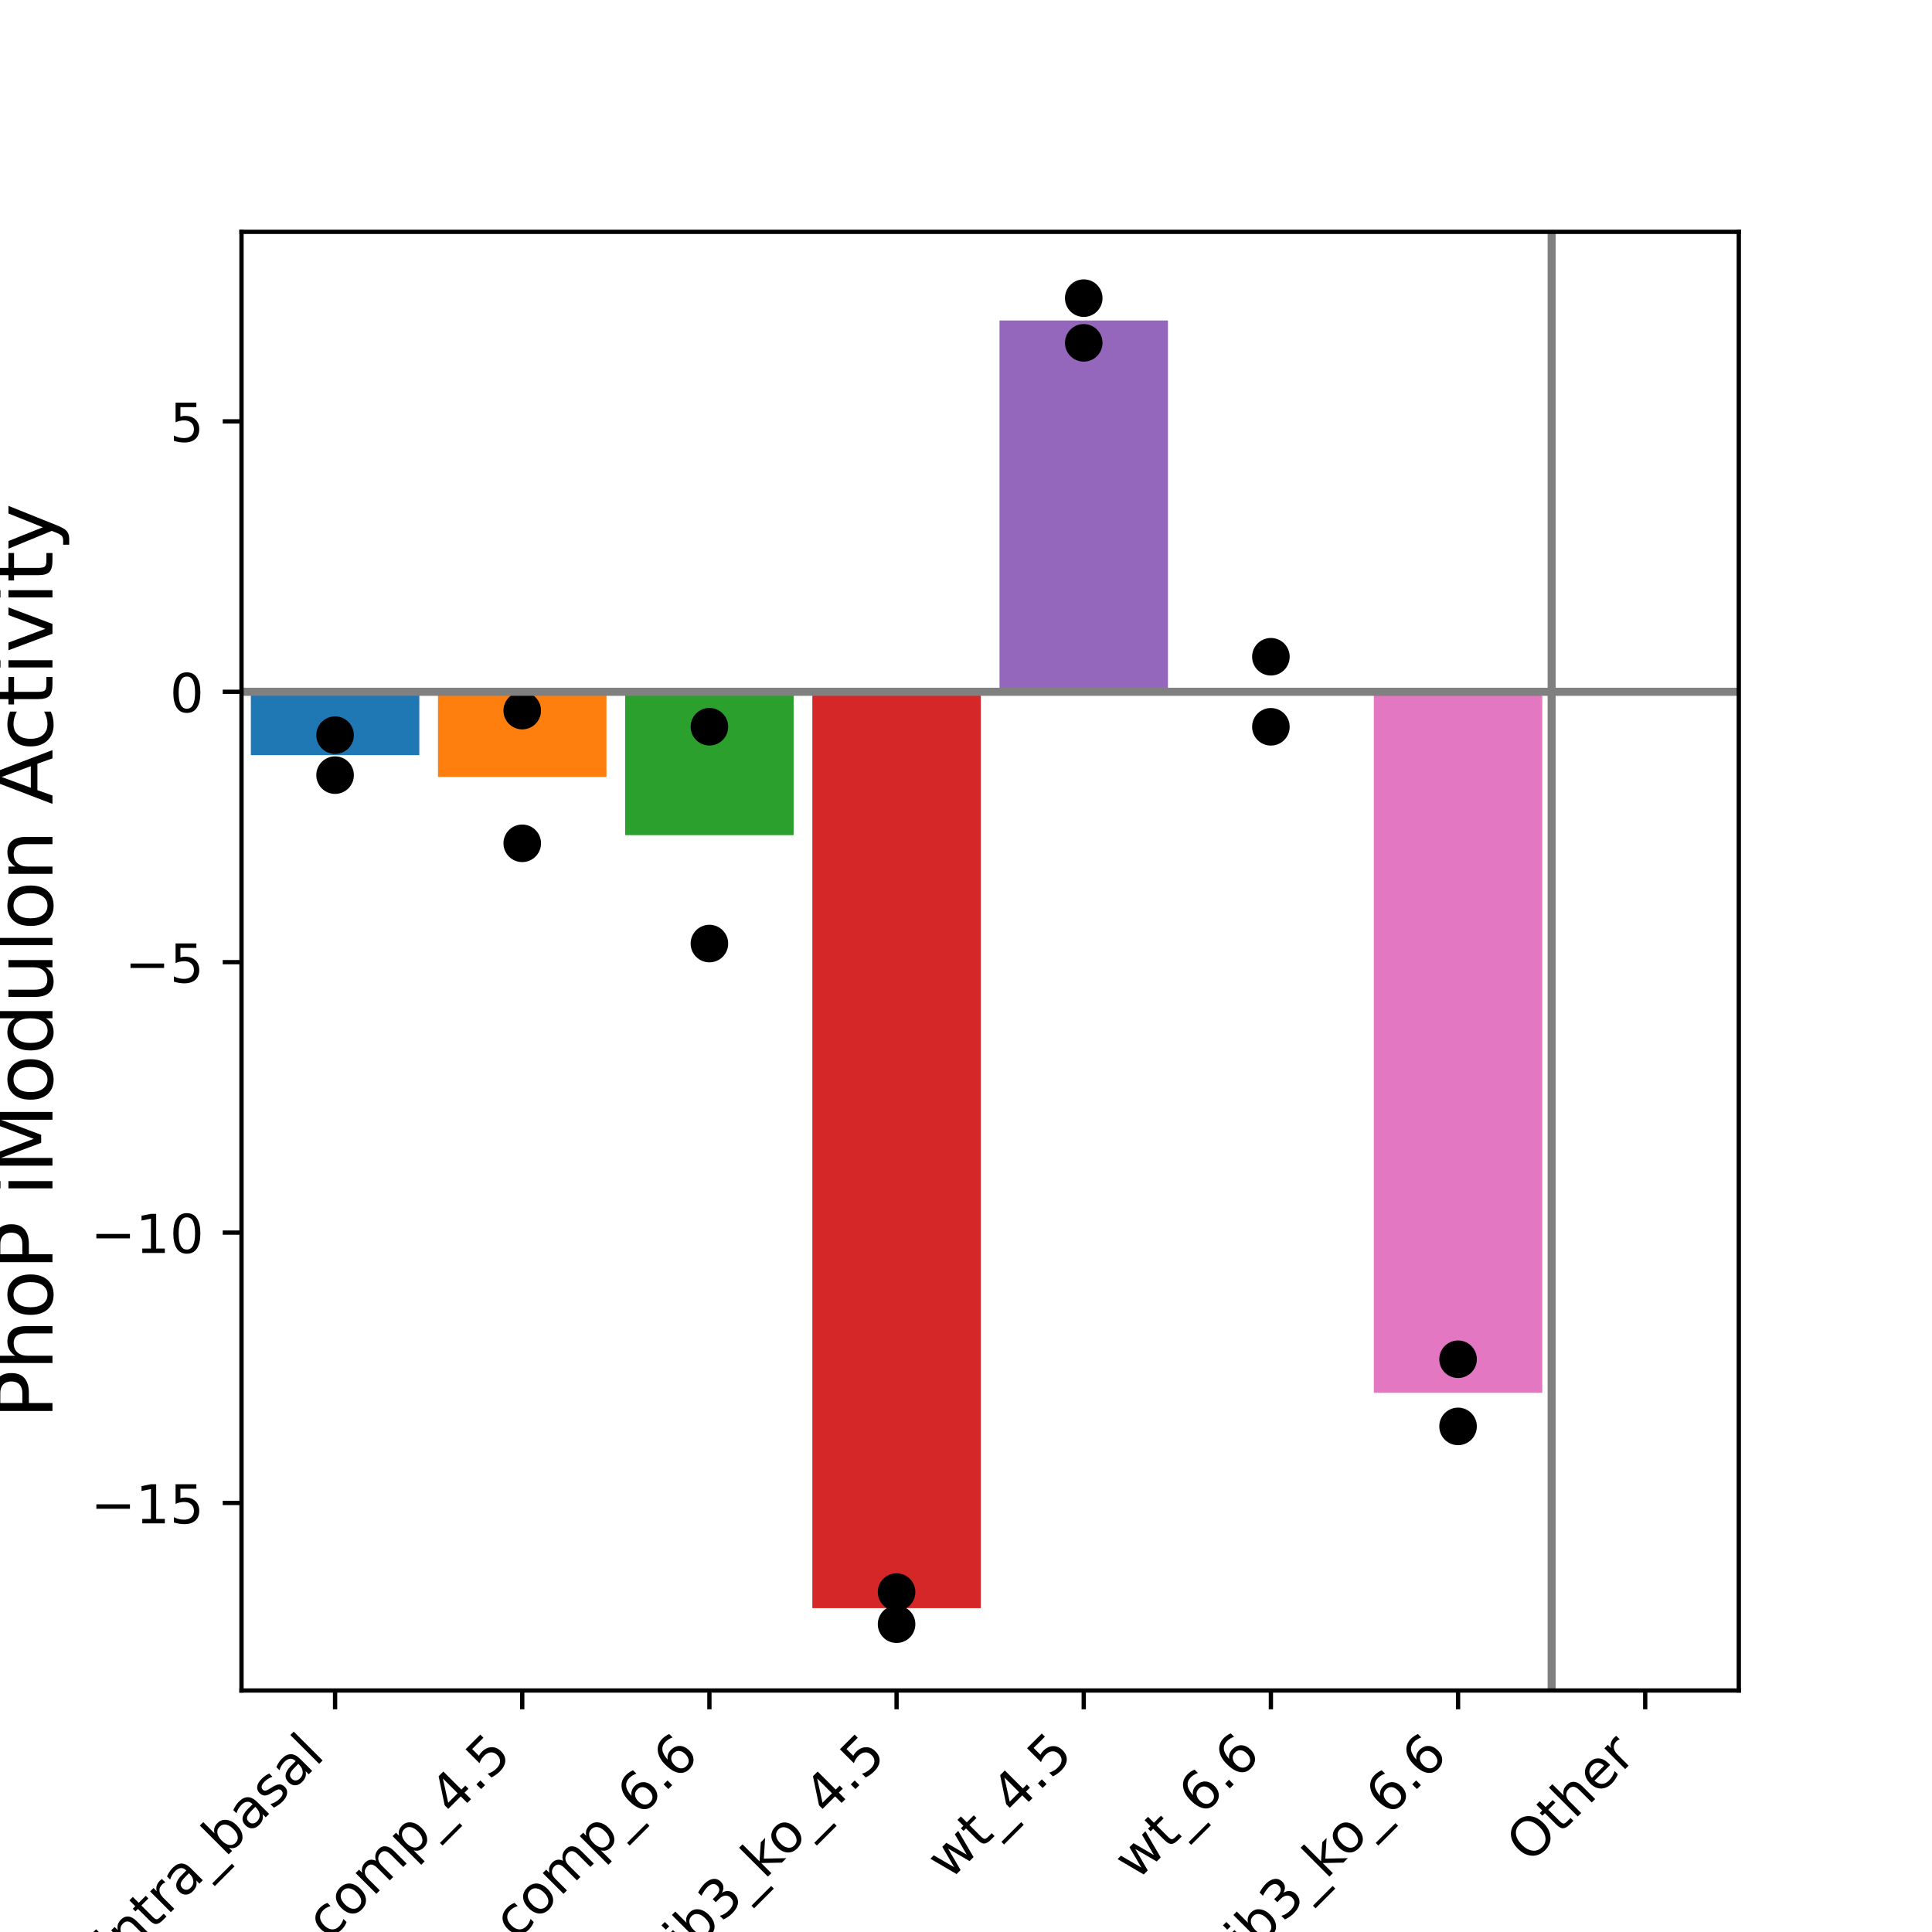
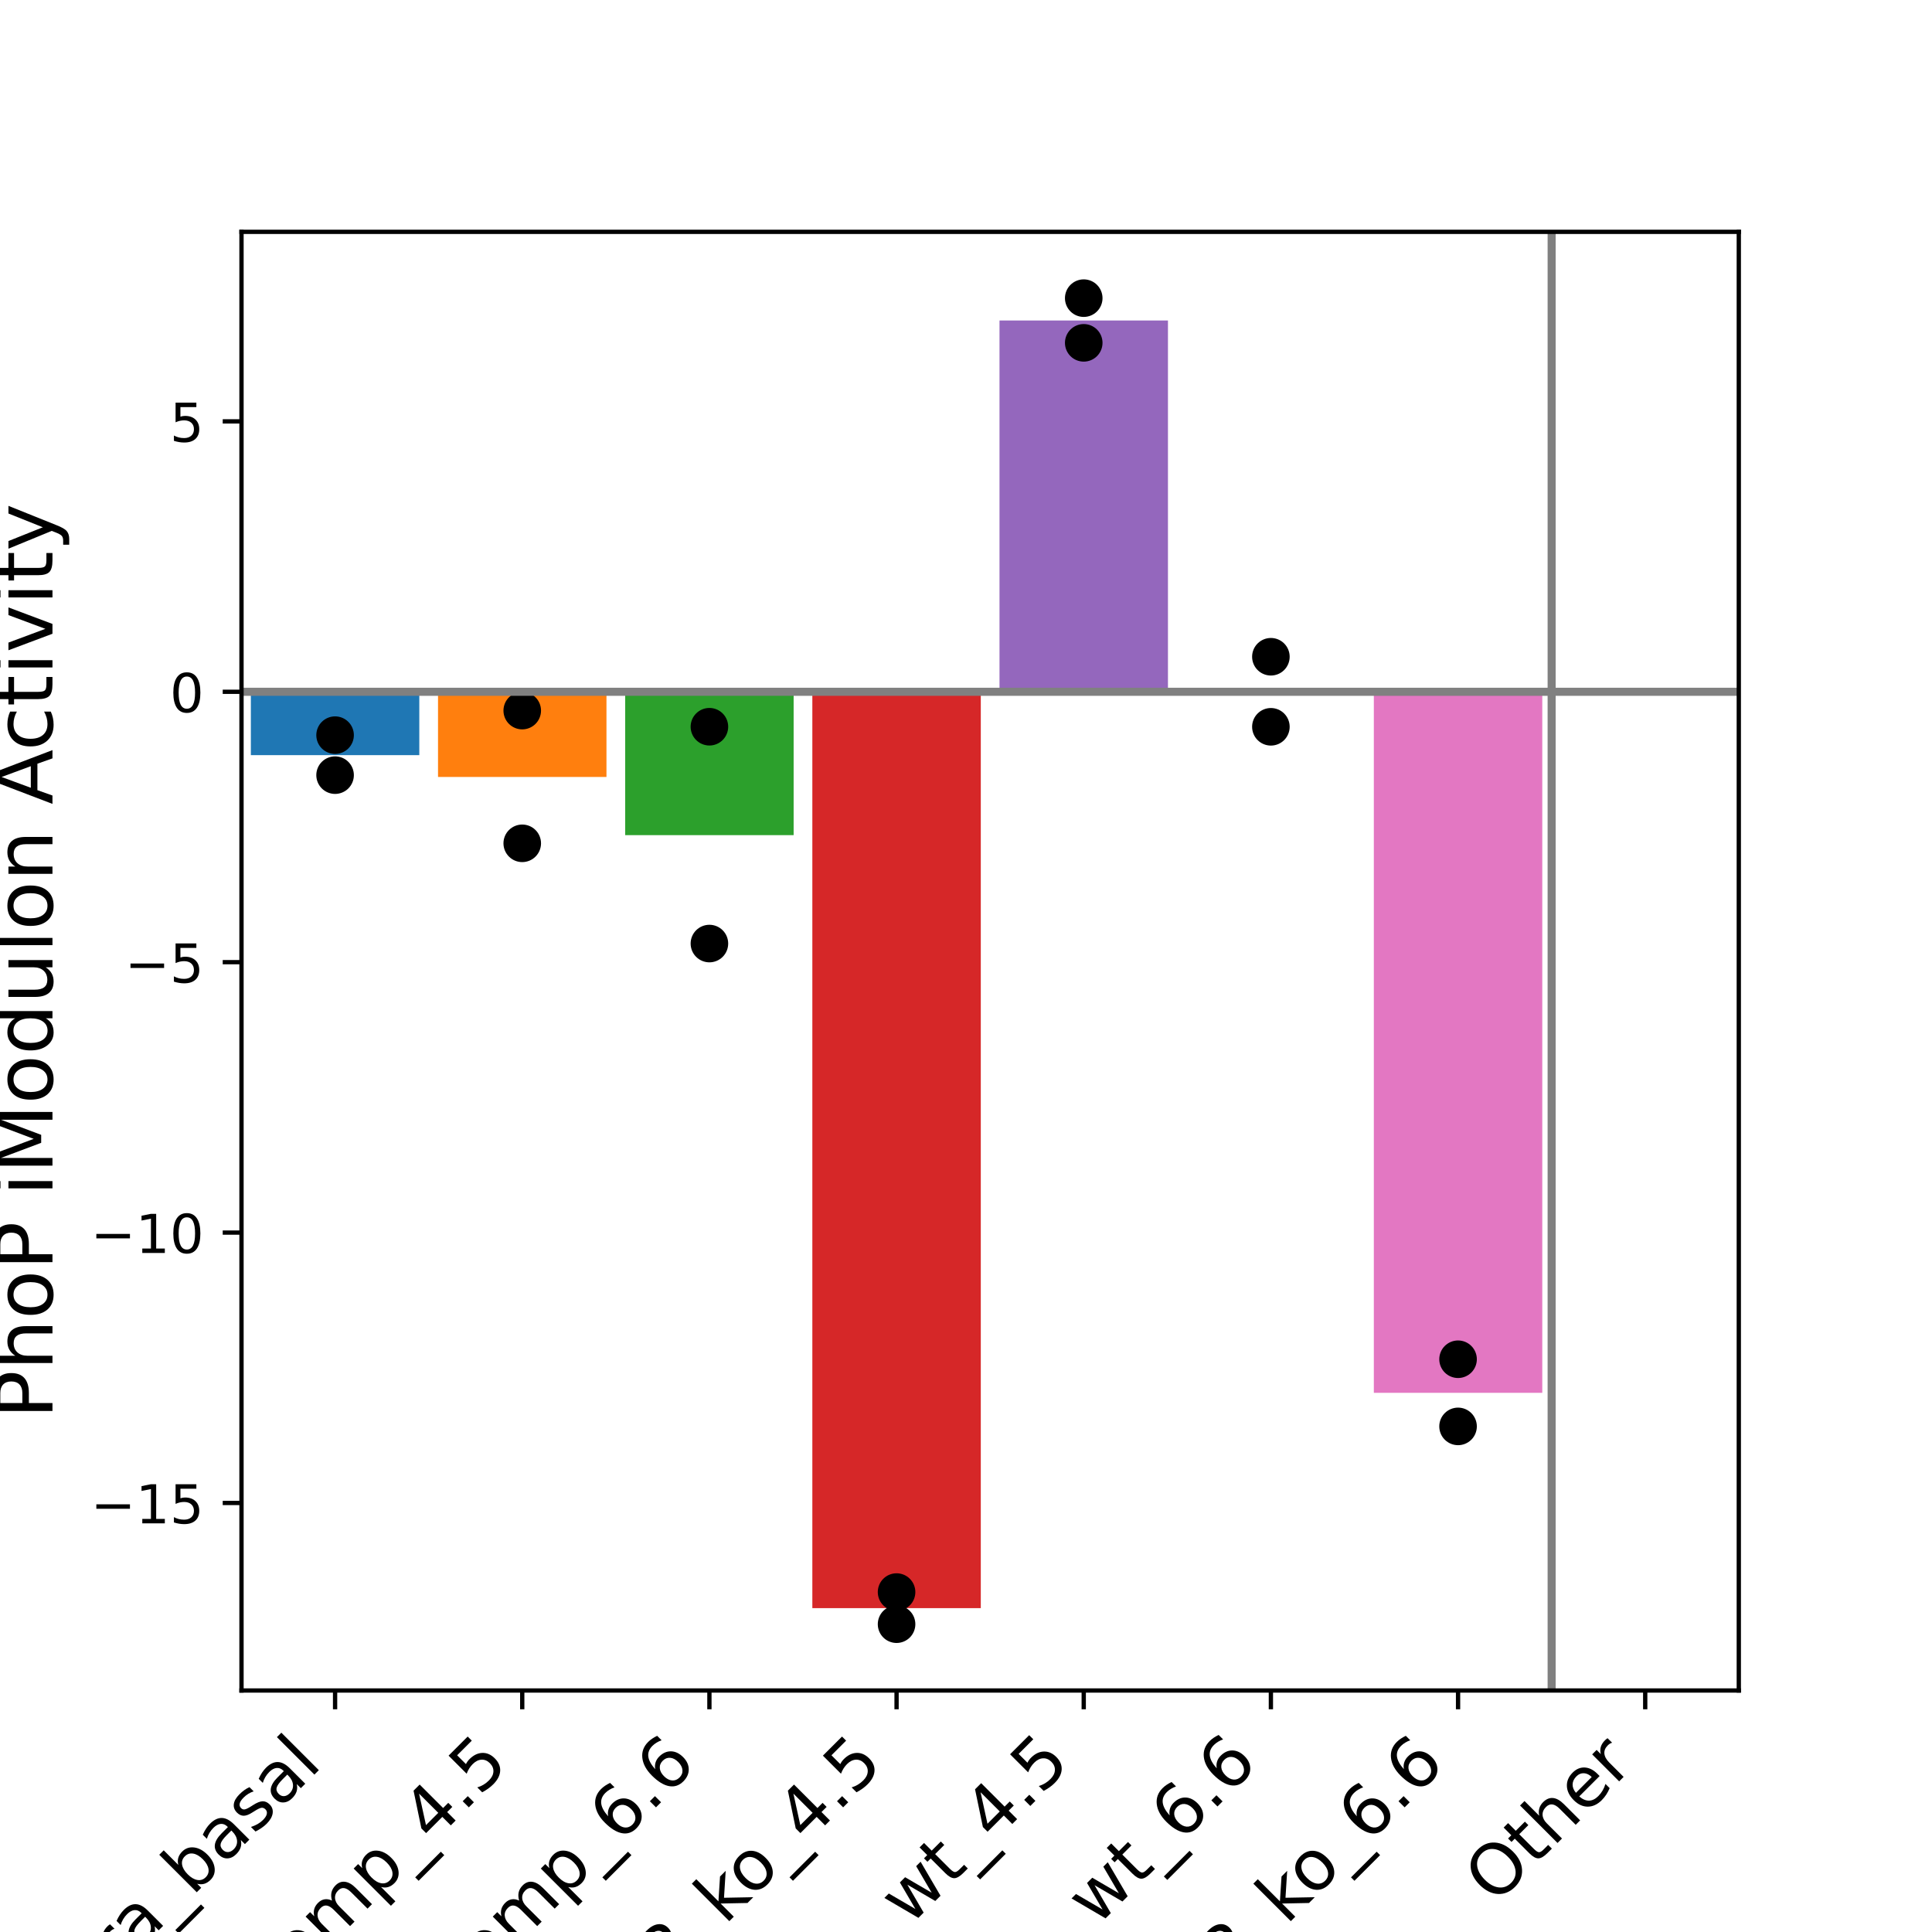
<svg xmlns="http://www.w3.org/2000/svg" xmlns:xlink="http://www.w3.org/1999/xlink" height="360pt" version="1.1" viewBox="0 0 360 360" width="360pt">
  <defs>
    <style type="text/css">*{stroke-linecap:butt;stroke-linejoin:round;}</style>
  </defs>
  <g id="figure_1">
    <g id="patch_1">
      <path d="M 0 360  L 360 360  L 360 0  L 0 0  z " style="fill:none;" />
    </g>
    <g id="axes_1">
      <g id="patch_2">
        <path d="M 45 315  L 324 315  L 324 43.2  L 45 43.2  z " style="fill:none;" />
      </g>
      <g id="patch_3">
-         <path clip-path="url(#p9c7b26c773)" d="M 46.744 128.903  L 78.131 128.903  L 78.131 140.711  L 46.744 140.711  z " style="fill:#1f77b4;" />
+         <path clip-path="url(#p2418203860)" d="M 46.744 128.903  L 78.131 128.903  L 78.131 140.711  L 46.744 140.711  z " style="fill:#1f77b4;" />
      </g>
      <g id="patch_4">
-         <path clip-path="url(#p9c7b26c773)" d="M 81.619 128.903  L 113.006 128.903  L 113.006 144.775  L 81.619 144.775  z " style="fill:#ff7f0e;" />
+         <path clip-path="url(#p2418203860)" d="M 81.619 128.903  L 113.006 128.903  L 113.006 144.775  L 81.619 144.775  z " style="fill:#ff7f0e;" />
      </g>
      <g id="patch_5">
-         <path clip-path="url(#p9c7b26c773)" d="M 116.494 128.903  L 147.881 128.903  L 147.881 155.617  L 116.494 155.617  z " style="fill:#2ca02c;" />
+         <path clip-path="url(#p2418203860)" d="M 116.494 128.903  L 147.881 128.903  L 147.881 155.617  L 116.494 155.617  z " style="fill:#2ca02c;" />
      </g>
      <g id="patch_6">
-         <path clip-path="url(#p9c7b26c773)" d="M 151.369 128.903  L 182.756 128.903  L 182.756 299.652  L 151.369 299.652  z " style="fill:#d62728;" />
+         <path clip-path="url(#p2418203860)" d="M 151.369 128.903  L 182.756 128.903  L 182.756 299.652  L 151.369 299.652  z " style="fill:#d62728;" />
      </g>
      <g id="patch_7">
-         <path clip-path="url(#p9c7b26c773)" d="M 186.244 128.903  L 217.631 128.903  L 217.631 59.719  L 186.244 59.719  z " style="fill:#9467bd;" />
+         <path clip-path="url(#p2418203860)" d="M 186.244 128.903  L 217.631 128.903  L 217.631 59.719  L 186.244 59.719  z " style="fill:#9467bd;" />
      </g>
      <g id="patch_8">
-         <path clip-path="url(#p9c7b26c773)" d="M 221.119 128.903  L 252.506 128.903  L 252.506 128.903  L 221.119 128.903  z " style="fill:#8c564b;" />
+         <path clip-path="url(#p2418203860)" d="M 221.119 128.903  L 252.506 128.903  L 252.506 128.903  L 221.119 128.903  z " style="fill:#8c564b;" />
      </g>
      <g id="patch_9">
-         <path clip-path="url(#p9c7b26c773)" d="M 255.994 128.903  L 287.381 128.903  L 287.381 259.532  L 255.994 259.532  z " style="fill:#e377c2;" />
+         <path clip-path="url(#p2418203860)" d="M 255.994 128.903  L 287.381 128.903  L 287.381 259.532  L 255.994 259.532  z " style="fill:#e377c2;" />
      </g>
      <g id="matplotlib.axis_1">
        <g id="xtick_1">
          <g id="line2d_1">
            <defs>
-               <path d="M 0 0  L 0 3.5  " id="mc3f9273c99" style="stroke:#000000;stroke-width:0.8;" />
+               <path d="M 0 0  L 0 3.5  " id="mf1318b5a63" style="stroke:#000000;stroke-width:0.8;" />
            </defs>
            <g>
-               <use style="stroke:#000000;stroke-width:0.8;" x="62.438" xlink:href="#mc3f9273c99" y="315" />
+               <use style="stroke:#000000;stroke-width:0.8;" x="62.438" xlink:href="#mf1318b5a63" y="315" />
            </g>
          </g>
          <g id="text_1">
-             <g transform="translate(21.97331 366.1699)rotate(-45)scale(0.1 -0.1)">
+             <g transform="translate(9.834059 379.4208)rotate(-45)scale(0.13 -0.13)">
              <defs>
                <path d="M 9.422 54.688  L 18.406 54.688  L 18.406 0  L 9.422 0  z M 9.422 75.984  L 18.406 75.984  L 18.406 64.594  L 9.422 64.594  z " id="DejaVuSans-105" />
                <path d="M 54.891 33.016  L 54.891 0  L 45.906 0  L 45.906 32.719  Q 45.906 40.484 42.875 44.328  Q 39.844 48.188 33.797 48.188  Q 26.516 48.188 22.312 43.547  Q 18.109 38.922 18.109 30.906  L 18.109 0  L 9.078 0  L 9.078 54.688  L 18.109 54.688  L 18.109 46.188  Q 21.344 51.125 25.703 53.562  Q 30.078 56 35.797 56  Q 45.219 56 50.047 50.172  Q 54.891 44.344 54.891 33.016  z " id="DejaVuSans-110" />
                <path d="M 18.312 70.219  L 18.312 54.688  L 36.812 54.688  L 36.812 47.703  L 18.312 47.703  L 18.312 18.016  Q 18.312 11.328 20.141 9.422  Q 21.969 7.516 27.594 7.516  L 36.812 7.516  L 36.812 0  L 27.594 0  Q 17.188 0 13.234 3.875  Q 9.281 7.766 9.281 18.016  L 9.281 47.703  L 2.688 47.703  L 2.688 54.688  L 9.281 54.688  L 9.281 70.219  z " id="DejaVuSans-116" />
                <path d="M 41.109 46.297  Q 39.594 47.172 37.812 47.578  Q 36.031 48 33.891 48  Q 26.266 48 22.188 43.047  Q 18.109 38.094 18.109 28.812  L 18.109 0  L 9.078 0  L 9.078 54.688  L 18.109 54.688  L 18.109 46.188  Q 20.953 51.172 25.484 53.578  Q 30.031 56 36.531 56  Q 37.453 56 38.578 55.875  Q 39.703 55.766 41.062 55.516  z " id="DejaVuSans-114" />
                <path d="M 34.281 27.484  Q 23.391 27.484 19.188 25  Q 14.984 22.516 14.984 16.5  Q 14.984 11.719 18.141 8.906  Q 21.297 6.109 26.703 6.109  Q 34.188 6.109 38.703 11.406  Q 43.219 16.703 43.219 25.484  L 43.219 27.484  z M 52.203 31.203  L 52.203 0  L 43.219 0  L 43.219 8.297  Q 40.141 3.328 35.547 0.953  Q 30.953 -1.422 24.312 -1.422  Q 15.922 -1.422 10.953 3.297  Q 6 8.016 6 15.922  Q 6 25.141 12.172 29.828  Q 18.359 34.516 30.609 34.516  L 43.219 34.516  L 43.219 35.406  Q 43.219 41.609 39.141 45  Q 35.062 48.391 27.688 48.391  Q 23 48.391 18.547 47.266  Q 14.109 46.141 10.016 43.891  L 10.016 52.203  Q 14.938 54.109 19.578 55.047  Q 24.219 56 28.609 56  Q 40.484 56 46.344 49.844  Q 52.203 43.703 52.203 31.203  z " id="DejaVuSans-97" />
                <path d="M 50.984 -16.609  L 50.984 -23.578  L -0.984 -23.578  L -0.984 -16.609  z " id="DejaVuSans-95" />
                <path d="M 48.688 27.297  Q 48.688 37.203 44.609 42.844  Q 40.531 48.484 33.406 48.484  Q 26.266 48.484 22.188 42.844  Q 18.109 37.203 18.109 27.297  Q 18.109 17.391 22.188 11.75  Q 26.266 6.109 33.406 6.109  Q 40.531 6.109 44.609 11.75  Q 48.688 17.391 48.688 27.297  z M 18.109 46.391  Q 20.953 51.266 25.266 53.625  Q 29.594 56 35.594 56  Q 45.562 56 51.781 48.094  Q 58.016 40.188 58.016 27.297  Q 58.016 14.406 51.781 6.484  Q 45.562 -1.422 35.594 -1.422  Q 29.594 -1.422 25.266 0.953  Q 20.953 3.328 18.109 8.203  L 18.109 0  L 9.078 0  L 9.078 75.984  L 18.109 75.984  z " id="DejaVuSans-98" />
                <path d="M 44.281 53.078  L 44.281 44.578  Q 40.484 46.531 36.375 47.5  Q 32.281 48.484 27.875 48.484  Q 21.188 48.484 17.844 46.438  Q 14.5 44.391 14.5 40.281  Q 14.5 37.156 16.891 35.375  Q 19.281 33.594 26.516 31.984  L 29.594 31.297  Q 39.156 29.25 43.188 25.516  Q 47.219 21.781 47.219 15.094  Q 47.219 7.469 41.188 3.016  Q 35.156 -1.422 24.609 -1.422  Q 20.219 -1.422 15.453 -0.562  Q 10.688 0.297 5.422 2  L 5.422 11.281  Q 10.406 8.688 15.234 7.391  Q 20.062 6.109 24.812 6.109  Q 31.156 6.109 34.562 8.281  Q 37.984 10.453 37.984 14.406  Q 37.984 18.062 35.516 20.016  Q 33.062 21.969 24.703 23.781  L 21.578 24.516  Q 13.234 26.266 9.516 29.906  Q 5.812 33.547 5.812 39.891  Q 5.812 47.609 11.281 51.797  Q 16.75 56 26.812 56  Q 31.781 56 36.172 55.266  Q 40.578 54.547 44.281 53.078  z " id="DejaVuSans-115" />
                <path d="M 9.422 75.984  L 18.406 75.984  L 18.406 0  L 9.422 0  z " id="DejaVuSans-108" />
              </defs>
              <use xlink:href="#DejaVuSans-105" />
              <use x="27.783" xlink:href="#DejaVuSans-110" />
              <use x="91.162" xlink:href="#DejaVuSans-116" />
              <use x="130.371" xlink:href="#DejaVuSans-114" />
              <use x="171.484" xlink:href="#DejaVuSans-97" />
              <use x="232.764" xlink:href="#DejaVuSans-95" />
              <use x="282.764" xlink:href="#DejaVuSans-98" />
              <use x="346.24" xlink:href="#DejaVuSans-97" />
              <use x="407.52" xlink:href="#DejaVuSans-115" />
              <use x="459.619" xlink:href="#DejaVuSans-97" />
              <use x="520.898" xlink:href="#DejaVuSans-108" />
            </g>
          </g>
        </g>
        <g id="xtick_2">
          <g id="line2d_2">
            <g>
-               <use style="stroke:#000000;stroke-width:0.8;" x="97.312" xlink:href="#mc3f9273c99" y="315" />
+               <use style="stroke:#000000;stroke-width:0.8;" x="97.312" xlink:href="#mf1318b5a63" y="315" />
            </g>
          </g>
          <g id="text_2">
-             <g transform="translate(36.5212 386.497)rotate(-45)scale(0.1 -0.1)">
+             <g transform="translate(18.28382 405.8461)rotate(-45)scale(0.13 -0.13)">
              <defs>
                <path d="M 4.203 54.688  L 13.188 54.688  L 24.422 12.016  L 35.594 54.688  L 46.188 54.688  L 57.422 12.016  L 68.609 54.688  L 77.594 54.688  L 63.281 0  L 52.688 0  L 40.922 44.828  L 29.109 0  L 18.5 0  z " id="DejaVuSans-119" />
                <path d="M 54.891 33.016  L 54.891 0  L 45.906 0  L 45.906 32.719  Q 45.906 40.484 42.875 44.328  Q 39.844 48.188 33.797 48.188  Q 26.516 48.188 22.312 43.547  Q 18.109 38.922 18.109 30.906  L 18.109 0  L 9.078 0  L 9.078 75.984  L 18.109 75.984  L 18.109 46.188  Q 21.344 51.125 25.703 53.562  Q 30.078 56 35.797 56  Q 45.219 56 50.047 50.172  Q 54.891 44.344 54.891 33.016  z " id="DejaVuSans-104" />
                <path d="M 40.578 39.312  Q 47.656 37.797 51.625 33  Q 55.609 28.219 55.609 21.188  Q 55.609 10.406 48.188 4.484  Q 40.766 -1.422 27.094 -1.422  Q 22.516 -1.422 17.656 -0.516  Q 12.797 0.391 7.625 2.203  L 7.625 11.719  Q 11.719 9.328 16.594 8.109  Q 21.484 6.891 26.812 6.891  Q 36.078 6.891 40.938 10.547  Q 45.797 14.203 45.797 21.188  Q 45.797 27.641 41.281 31.266  Q 36.766 34.906 28.719 34.906  L 20.219 34.906  L 20.219 43.016  L 29.109 43.016  Q 36.375 43.016 40.234 45.922  Q 44.094 48.828 44.094 54.297  Q 44.094 59.906 40.109 62.906  Q 36.141 65.922 28.719 65.922  Q 24.656 65.922 20.016 65.031  Q 15.375 64.156 9.812 62.312  L 9.812 71.094  Q 15.438 72.656 20.344 73.438  Q 25.25 74.219 29.594 74.219  Q 40.828 74.219 47.359 69.109  Q 53.906 64.016 53.906 55.328  Q 53.906 49.266 50.438 45.094  Q 46.969 40.922 40.578 39.312  z " id="DejaVuSans-51" />
                <path d="M 48.781 52.594  L 48.781 44.188  Q 44.969 46.297 41.141 47.344  Q 37.312 48.391 33.406 48.391  Q 24.656 48.391 19.812 42.844  Q 14.984 37.312 14.984 27.297  Q 14.984 17.281 19.812 11.734  Q 24.656 6.203 33.406 6.203  Q 37.312 6.203 41.141 7.25  Q 44.969 8.297 48.781 10.406  L 48.781 2.094  Q 45.016 0.344 40.984 -0.531  Q 36.969 -1.422 32.422 -1.422  Q 20.062 -1.422 12.781 6.344  Q 5.516 14.109 5.516 27.297  Q 5.516 40.672 12.859 48.328  Q 20.219 56 33.016 56  Q 37.156 56 41.109 55.141  Q 45.062 54.297 48.781 52.594  z " id="DejaVuSans-99" />
                <path d="M 30.609 48.391  Q 23.391 48.391 19.188 42.75  Q 14.984 37.109 14.984 27.297  Q 14.984 17.484 19.156 11.844  Q 23.344 6.203 30.609 6.203  Q 37.797 6.203 41.984 11.859  Q 46.188 17.531 46.188 27.297  Q 46.188 37.016 41.984 42.703  Q 37.797 48.391 30.609 48.391  z M 30.609 56  Q 42.328 56 49.016 48.375  Q 55.719 40.766 55.719 27.297  Q 55.719 13.875 49.016 6.219  Q 42.328 -1.422 30.609 -1.422  Q 18.844 -1.422 12.172 6.219  Q 5.516 13.875 5.516 27.297  Q 5.516 40.766 12.172 48.375  Q 18.844 56 30.609 56  z " id="DejaVuSans-111" />
                <path d="M 52 44.188  Q 55.375 50.25 60.062 53.125  Q 64.75 56 71.094 56  Q 79.641 56 84.281 50.016  Q 88.922 44.047 88.922 33.016  L 88.922 0  L 79.891 0  L 79.891 32.719  Q 79.891 40.578 77.094 44.375  Q 74.312 48.188 68.609 48.188  Q 61.625 48.188 57.562 43.547  Q 53.516 38.922 53.516 30.906  L 53.516 0  L 44.484 0  L 44.484 32.719  Q 44.484 40.625 41.703 44.406  Q 38.922 48.188 33.109 48.188  Q 26.219 48.188 22.156 43.531  Q 18.109 38.875 18.109 30.906  L 18.109 0  L 9.078 0  L 9.078 54.688  L 18.109 54.688  L 18.109 46.188  Q 21.188 51.219 25.484 53.609  Q 29.781 56 35.688 56  Q 41.656 56 45.828 52.969  Q 50 49.953 52 44.188  z " id="DejaVuSans-109" />
                <path d="M 18.109 8.203  L 18.109 -20.797  L 9.078 -20.797  L 9.078 54.688  L 18.109 54.688  L 18.109 46.391  Q 20.953 51.266 25.266 53.625  Q 29.594 56 35.594 56  Q 45.562 56 51.781 48.094  Q 58.016 40.188 58.016 27.297  Q 58.016 14.406 51.781 6.484  Q 45.562 -1.422 35.594 -1.422  Q 29.594 -1.422 25.266 0.953  Q 20.953 3.328 18.109 8.203  z M 48.688 27.297  Q 48.688 37.203 44.609 42.844  Q 40.531 48.484 33.406 48.484  Q 26.266 48.484 22.188 42.844  Q 18.109 37.203 18.109 27.297  Q 18.109 17.391 22.188 11.75  Q 26.266 6.109 33.406 6.109  Q 40.531 6.109 44.609 11.75  Q 48.688 17.391 48.688 27.297  z " id="DejaVuSans-112" />
                <path d="M 37.797 64.312  L 12.891 25.391  L 37.797 25.391  z M 35.203 72.906  L 47.609 72.906  L 47.609 25.391  L 58.016 25.391  L 58.016 17.188  L 47.609 17.188  L 47.609 0  L 37.797 0  L 37.797 17.188  L 4.891 17.188  L 4.891 26.703  z " id="DejaVuSans-52" />
                <path d="M 10.688 12.406  L 21 12.406  L 21 0  L 10.688 0  z " id="DejaVuSans-46" />
                <path d="M 10.797 72.906  L 49.516 72.906  L 49.516 64.594  L 19.828 64.594  L 19.828 46.734  Q 21.969 47.469 24.109 47.828  Q 26.266 48.188 28.422 48.188  Q 40.625 48.188 47.75 41.5  Q 54.891 34.812 54.891 23.391  Q 54.891 11.625 47.562 5.094  Q 40.234 -1.422 26.906 -1.422  Q 22.312 -1.422 17.547 -0.641  Q 12.797 0.141 7.719 1.703  L 7.719 11.625  Q 12.109 9.234 16.797 8.062  Q 21.484 6.891 26.703 6.891  Q 35.156 6.891 40.078 11.328  Q 45.016 15.766 45.016 23.391  Q 45.016 31 40.078 35.438  Q 35.156 39.891 26.703 39.891  Q 22.75 39.891 18.812 39.016  Q 14.891 38.141 10.797 36.281  z " id="DejaVuSans-53" />
              </defs>
              <use xlink:href="#DejaVuSans-119" />
              <use x="81.787" xlink:href="#DejaVuSans-104" />
              <use x="145.166" xlink:href="#DejaVuSans-105" />
              <use x="172.949" xlink:href="#DejaVuSans-98" />
              <use x="236.426" xlink:href="#DejaVuSans-51" />
              <use x="300.049" xlink:href="#DejaVuSans-95" />
              <use x="350.049" xlink:href="#DejaVuSans-99" />
              <use x="405.029" xlink:href="#DejaVuSans-111" />
              <use x="466.211" xlink:href="#DejaVuSans-109" />
              <use x="563.623" xlink:href="#DejaVuSans-112" />
              <use x="627.1" xlink:href="#DejaVuSans-95" />
              <use x="677.1" xlink:href="#DejaVuSans-52" />
              <use x="740.723" xlink:href="#DejaVuSans-46" />
              <use x="772.51" xlink:href="#DejaVuSans-53" />
            </g>
          </g>
        </g>
        <g id="xtick_3">
          <g id="line2d_3">
            <g>
-               <use style="stroke:#000000;stroke-width:0.8;" x="132.188" xlink:href="#mc3f9273c99" y="315" />
+               <use style="stroke:#000000;stroke-width:0.8;" x="132.188" xlink:href="#mf1318b5a63" y="315" />
            </g>
          </g>
          <g id="text_3">
-             <g transform="translate(71.3962 386.497)rotate(-45)scale(0.1 -0.1)">
+             <g transform="translate(53.15881 405.8461)rotate(-45)scale(0.13 -0.13)">
              <defs>
                <path d="M 33.016 40.375  Q 26.375 40.375 22.484 35.828  Q 18.609 31.297 18.609 23.391  Q 18.609 15.531 22.484 10.953  Q 26.375 6.391 33.016 6.391  Q 39.656 6.391 43.531 10.953  Q 47.406 15.531 47.406 23.391  Q 47.406 31.297 43.531 35.828  Q 39.656 40.375 33.016 40.375  z M 52.594 71.297  L 52.594 62.312  Q 48.875 64.062 45.094 64.984  Q 41.312 65.922 37.594 65.922  Q 27.828 65.922 22.672 59.328  Q 17.531 52.734 16.797 39.406  Q 19.672 43.656 24.016 45.922  Q 28.375 48.188 33.594 48.188  Q 44.578 48.188 50.953 41.516  Q 57.328 34.859 57.328 23.391  Q 57.328 12.156 50.688 5.359  Q 44.047 -1.422 33.016 -1.422  Q 20.359 -1.422 13.672 8.266  Q 6.984 17.969 6.984 36.375  Q 6.984 53.656 15.188 63.938  Q 23.391 74.219 37.203 74.219  Q 40.922 74.219 44.703 73.484  Q 48.484 72.75 52.594 71.297  z " id="DejaVuSans-54" />
              </defs>
              <use xlink:href="#DejaVuSans-119" />
              <use x="81.787" xlink:href="#DejaVuSans-104" />
              <use x="145.166" xlink:href="#DejaVuSans-105" />
              <use x="172.949" xlink:href="#DejaVuSans-98" />
              <use x="236.426" xlink:href="#DejaVuSans-51" />
              <use x="300.049" xlink:href="#DejaVuSans-95" />
              <use x="350.049" xlink:href="#DejaVuSans-99" />
              <use x="405.029" xlink:href="#DejaVuSans-111" />
              <use x="466.211" xlink:href="#DejaVuSans-109" />
              <use x="563.623" xlink:href="#DejaVuSans-112" />
              <use x="627.1" xlink:href="#DejaVuSans-95" />
              <use x="677.1" xlink:href="#DejaVuSans-54" />
              <use x="740.723" xlink:href="#DejaVuSans-46" />
              <use x="772.51" xlink:href="#DejaVuSans-54" />
            </g>
          </g>
        </g>
        <g id="xtick_4">
          <g id="line2d_4">
            <g>
-               <use style="stroke:#000000;stroke-width:0.8;" x="167.062" xlink:href="#mc3f9273c99" y="315" />
+               <use style="stroke:#000000;stroke-width:0.8;" x="167.062" xlink:href="#mf1318b5a63" y="315" />
            </g>
          </g>
          <g id="text_4">
-             <g transform="translate(117.6976 375.0706)rotate(-45)scale(0.1 -0.1)">
+             <g transform="translate(102.8881 390.9917)rotate(-45)scale(0.13 -0.13)">
              <defs>
                <path d="M 9.078 75.984  L 18.109 75.984  L 18.109 31.109  L 44.922 54.688  L 56.391 54.688  L 27.391 29.109  L 57.625 0  L 45.906 0  L 18.109 26.703  L 18.109 0  L 9.078 0  z " id="DejaVuSans-107" />
              </defs>
              <use xlink:href="#DejaVuSans-119" />
              <use x="81.787" xlink:href="#DejaVuSans-104" />
              <use x="145.166" xlink:href="#DejaVuSans-105" />
              <use x="172.949" xlink:href="#DejaVuSans-98" />
              <use x="236.426" xlink:href="#DejaVuSans-51" />
              <use x="300.049" xlink:href="#DejaVuSans-95" />
              <use x="350.049" xlink:href="#DejaVuSans-107" />
              <use x="404.334" xlink:href="#DejaVuSans-111" />
              <use x="465.516" xlink:href="#DejaVuSans-95" />
              <use x="515.516" xlink:href="#DejaVuSans-52" />
              <use x="579.139" xlink:href="#DejaVuSans-46" />
              <use x="610.926" xlink:href="#DejaVuSans-53" />
            </g>
          </g>
        </g>
        <g id="xtick_5">
          <g id="line2d_5">
            <g>
-               <use style="stroke:#000000;stroke-width:0.8;" x="201.938" xlink:href="#mc3f9273c99" y="315" />
+               <use style="stroke:#000000;stroke-width:0.8;" x="201.938" xlink:href="#mf1318b5a63" y="315" />
            </g>
          </g>
          <g id="text_5">
-             <g transform="translate(176.9346 350.5119)rotate(-45)scale(0.1 -0.1)">
+             <g transform="translate(169.4338 359.0654)rotate(-45)scale(0.13 -0.13)">
              <use xlink:href="#DejaVuSans-119" />
              <use x="81.787" xlink:href="#DejaVuSans-116" />
              <use x="120.996" xlink:href="#DejaVuSans-95" />
              <use x="170.996" xlink:href="#DejaVuSans-52" />
              <use x="234.619" xlink:href="#DejaVuSans-46" />
              <use x="266.406" xlink:href="#DejaVuSans-53" />
            </g>
          </g>
        </g>
        <g id="xtick_6">
          <g id="line2d_6">
            <g>
-               <use style="stroke:#000000;stroke-width:0.8;" x="236.812" xlink:href="#mc3f9273c99" y="315" />
+               <use style="stroke:#000000;stroke-width:0.8;" x="236.812" xlink:href="#mf1318b5a63" y="315" />
            </g>
          </g>
          <g id="text_6">
-             <g transform="translate(211.8096 350.5837)rotate(-45)scale(0.1 -0.1)">
+             <g transform="translate(204.3088 359.1588)rotate(-45)scale(0.13 -0.13)">
              <use xlink:href="#DejaVuSans-119" />
              <use x="81.787" xlink:href="#DejaVuSans-116" />
              <use x="120.996" xlink:href="#DejaVuSans-95" />
              <use x="170.996" xlink:href="#DejaVuSans-54" />
              <use x="234.619" xlink:href="#DejaVuSans-46" />
              <use x="266.406" xlink:href="#DejaVuSans-54" />
            </g>
          </g>
        </g>
        <g id="xtick_7">
          <g id="line2d_7">
            <g>
-               <use style="stroke:#000000;stroke-width:0.8;" x="271.688" xlink:href="#mc3f9273c99" y="315" />
+               <use style="stroke:#000000;stroke-width:0.8;" x="271.688" xlink:href="#mf1318b5a63" y="315" />
            </g>
          </g>
          <g id="text_7">
-             <g transform="translate(222.3226 375.0706)rotate(-45)scale(0.1 -0.1)">
+             <g transform="translate(207.5131 390.9917)rotate(-45)scale(0.13 -0.13)">
              <use xlink:href="#DejaVuSans-119" />
              <use x="81.787" xlink:href="#DejaVuSans-104" />
              <use x="145.166" xlink:href="#DejaVuSans-105" />
              <use x="172.949" xlink:href="#DejaVuSans-98" />
              <use x="236.426" xlink:href="#DejaVuSans-51" />
              <use x="300.049" xlink:href="#DejaVuSans-95" />
              <use x="350.049" xlink:href="#DejaVuSans-107" />
              <use x="404.334" xlink:href="#DejaVuSans-111" />
              <use x="465.516" xlink:href="#DejaVuSans-95" />
              <use x="515.516" xlink:href="#DejaVuSans-54" />
              <use x="579.139" xlink:href="#DejaVuSans-46" />
              <use x="610.926" xlink:href="#DejaVuSans-54" />
            </g>
          </g>
        </g>
        <g id="xtick_8">
          <g id="line2d_8">
            <g>
-               <use style="stroke:#000000;stroke-width:0.8;" x="306.562" xlink:href="#mc3f9273c99" y="315" />
+               <use style="stroke:#000000;stroke-width:0.8;" x="306.562" xlink:href="#mf1318b5a63" y="315" />
            </g>
          </g>
          <g id="text_8">
-             <g transform="translate(285.0145 347.4503)rotate(-45)scale(0.1 -0.1)">
+             <g transform="translate(278.5501 355.0854)rotate(-45)scale(0.13 -0.13)">
              <defs>
                <path d="M 39.406 66.219  Q 28.656 66.219 22.328 58.203  Q 16.016 50.203 16.016 36.375  Q 16.016 22.609 22.328 14.594  Q 28.656 6.594 39.406 6.594  Q 50.141 6.594 56.422 14.594  Q 62.703 22.609 62.703 36.375  Q 62.703 50.203 56.422 58.203  Q 50.141 66.219 39.406 66.219  z M 39.406 74.219  Q 54.734 74.219 63.906 63.938  Q 73.094 53.656 73.094 36.375  Q 73.094 19.141 63.906 8.859  Q 54.734 -1.422 39.406 -1.422  Q 24.031 -1.422 14.812 8.828  Q 5.609 19.094 5.609 36.375  Q 5.609 53.656 14.812 63.938  Q 24.031 74.219 39.406 74.219  z " id="DejaVuSans-79" />
                <path d="M 56.203 29.594  L 56.203 25.203  L 14.891 25.203  Q 15.484 15.922 20.484 11.062  Q 25.484 6.203 34.422 6.203  Q 39.594 6.203 44.453 7.469  Q 49.312 8.734 54.109 11.281  L 54.109 2.781  Q 49.266 0.734 44.188 -0.344  Q 39.109 -1.422 33.891 -1.422  Q 20.797 -1.422 13.156 6.188  Q 5.516 13.812 5.516 26.812  Q 5.516 40.234 12.766 48.109  Q 20.016 56 32.328 56  Q 43.359 56 49.781 48.891  Q 56.203 41.797 56.203 29.594  z M 47.219 32.234  Q 47.125 39.594 43.094 43.984  Q 39.062 48.391 32.422 48.391  Q 24.906 48.391 20.391 44.141  Q 15.875 39.891 15.188 32.172  z " id="DejaVuSans-101" />
              </defs>
              <use xlink:href="#DejaVuSans-79" />
              <use x="78.711" xlink:href="#DejaVuSans-116" />
              <use x="117.92" xlink:href="#DejaVuSans-104" />
              <use x="181.299" xlink:href="#DejaVuSans-101" />
              <use x="242.822" xlink:href="#DejaVuSans-114" />
            </g>
          </g>
        </g>
      </g>
      <g id="matplotlib.axis_2">
        <g id="ytick_1">
          <g id="line2d_9">
            <defs>
-               <path d="M 0 0  L -3.5 0  " id="m73956d1dc9" style="stroke:#000000;stroke-width:0.8;" />
+               <path d="M 0 0  L -3.5 0  " id="m675e76cc4e" style="stroke:#000000;stroke-width:0.8;" />
            </defs>
            <g>
-               <use style="stroke:#000000;stroke-width:0.8;" x="45" xlink:href="#m73956d1dc9" y="280.058" />
+               <use style="stroke:#000000;stroke-width:0.8;" x="45" xlink:href="#m675e76cc4e" y="280.058" />
            </g>
          </g>
          <g id="text_9">
            <g transform="translate(16.89531 283.8572)scale(0.1 -0.1)">
              <defs>
                <path d="M 10.594 35.5  L 73.188 35.5  L 73.188 27.203  L 10.594 27.203  z " id="DejaVuSans-8722" />
                <path d="M 12.406 8.297  L 28.516 8.297  L 28.516 63.922  L 10.984 60.406  L 10.984 69.391  L 28.422 72.906  L 38.281 72.906  L 38.281 8.297  L 54.391 8.297  L 54.391 0  L 12.406 0  z " id="DejaVuSans-49" />
              </defs>
              <use xlink:href="#DejaVuSans-8722" />
              <use x="83.789" xlink:href="#DejaVuSans-49" />
              <use x="147.412" xlink:href="#DejaVuSans-53" />
            </g>
          </g>
        </g>
        <g id="ytick_2">
          <g id="line2d_10">
            <g>
-               <use style="stroke:#000000;stroke-width:0.8;" x="45" xlink:href="#m73956d1dc9" y="229.673" />
+               <use style="stroke:#000000;stroke-width:0.8;" x="45" xlink:href="#m675e76cc4e" y="229.673" />
            </g>
          </g>
          <g id="text_10">
            <g transform="translate(16.89531 233.472)scale(0.1 -0.1)">
              <defs>
                <path d="M 31.781 66.406  Q 24.172 66.406 20.328 58.906  Q 16.5 51.422 16.5 36.375  Q 16.5 21.391 20.328 13.891  Q 24.172 6.391 31.781 6.391  Q 39.453 6.391 43.281 13.891  Q 47.125 21.391 47.125 36.375  Q 47.125 51.422 43.281 58.906  Q 39.453 66.406 31.781 66.406  z M 31.781 74.219  Q 44.047 74.219 50.516 64.516  Q 56.984 54.828 56.984 36.375  Q 56.984 17.969 50.516 8.266  Q 44.047 -1.422 31.781 -1.422  Q 19.531 -1.422 13.062 8.266  Q 6.594 17.969 6.594 36.375  Q 6.594 54.828 13.062 64.516  Q 19.531 74.219 31.781 74.219  z " id="DejaVuSans-48" />
              </defs>
              <use xlink:href="#DejaVuSans-8722" />
              <use x="83.789" xlink:href="#DejaVuSans-49" />
              <use x="147.412" xlink:href="#DejaVuSans-48" />
            </g>
          </g>
        </g>
        <g id="ytick_3">
          <g id="line2d_11">
            <g>
-               <use style="stroke:#000000;stroke-width:0.8;" x="45" xlink:href="#m73956d1dc9" y="179.288" />
+               <use style="stroke:#000000;stroke-width:0.8;" x="45" xlink:href="#m675e76cc4e" y="179.288" />
            </g>
          </g>
          <g id="text_11">
            <g transform="translate(23.25781 183.0869)scale(0.1 -0.1)">
              <use xlink:href="#DejaVuSans-8722" />
              <use x="83.789" xlink:href="#DejaVuSans-53" />
            </g>
          </g>
        </g>
        <g id="ytick_4">
          <g id="line2d_12">
            <g>
-               <use style="stroke:#000000;stroke-width:0.8;" x="45" xlink:href="#m73956d1dc9" y="128.903" />
+               <use style="stroke:#000000;stroke-width:0.8;" x="45" xlink:href="#m675e76cc4e" y="128.903" />
            </g>
          </g>
          <g id="text_12">
            <g transform="translate(31.6375 132.7017)scale(0.1 -0.1)">
              <use xlink:href="#DejaVuSans-48" />
            </g>
          </g>
        </g>
        <g id="ytick_5">
          <g id="line2d_13">
            <g>
-               <use style="stroke:#000000;stroke-width:0.8;" x="45" xlink:href="#m73956d1dc9" y="78.517" />
+               <use style="stroke:#000000;stroke-width:0.8;" x="45" xlink:href="#m675e76cc4e" y="78.517" />
            </g>
          </g>
          <g id="text_13">
            <g transform="translate(31.6375 82.3166)scale(0.1 -0.1)">
              <use xlink:href="#DejaVuSans-53" />
            </g>
          </g>
        </g>
        <g id="text_14">
          <g transform="translate(9.775781 264.3867)rotate(-90)scale(0.15 -0.15)">
            <defs>
              <path d="M 19.672 64.797  L 19.672 37.406  L 32.078 37.406  Q 38.969 37.406 42.719 40.969  Q 46.484 44.531 46.484 51.125  Q 46.484 57.672 42.719 61.234  Q 38.969 64.797 32.078 64.797  z M 9.812 72.906  L 32.078 72.906  Q 44.344 72.906 50.609 67.359  Q 56.891 61.812 56.891 51.125  Q 56.891 40.328 50.609 34.812  Q 44.344 29.297 32.078 29.297  L 19.672 29.297  L 19.672 0  L 9.812 0  z " id="DejaVuSans-80" />
              <path id="DejaVuSans-32" />
              <path d="M 9.812 72.906  L 24.516 72.906  L 43.109 23.297  L 61.812 72.906  L 76.516 72.906  L 76.516 0  L 66.891 0  L 66.891 64.016  L 48.094 14.016  L 38.188 14.016  L 19.391 64.016  L 19.391 0  L 9.812 0  z " id="DejaVuSans-77" />
              <path d="M 45.406 46.391  L 45.406 75.984  L 54.391 75.984  L 54.391 0  L 45.406 0  L 45.406 8.203  Q 42.578 3.328 38.25 0.953  Q 33.938 -1.422 27.875 -1.422  Q 17.969 -1.422 11.734 6.484  Q 5.516 14.406 5.516 27.297  Q 5.516 40.188 11.734 48.094  Q 17.969 56 27.875 56  Q 33.938 56 38.25 53.625  Q 42.578 51.266 45.406 46.391  z M 14.797 27.297  Q 14.797 17.391 18.875 11.75  Q 22.953 6.109 30.078 6.109  Q 37.203 6.109 41.297 11.75  Q 45.406 17.391 45.406 27.297  Q 45.406 37.203 41.297 42.844  Q 37.203 48.484 30.078 48.484  Q 22.953 48.484 18.875 42.844  Q 14.797 37.203 14.797 27.297  z " id="DejaVuSans-100" />
              <path d="M 8.5 21.578  L 8.5 54.688  L 17.484 54.688  L 17.484 21.922  Q 17.484 14.156 20.5 10.266  Q 23.531 6.391 29.594 6.391  Q 36.859 6.391 41.078 11.031  Q 45.312 15.672 45.312 23.688  L 45.312 54.688  L 54.297 54.688  L 54.297 0  L 45.312 0  L 45.312 8.406  Q 42.047 3.422 37.719 1  Q 33.406 -1.422 27.688 -1.422  Q 18.266 -1.422 13.375 4.438  Q 8.5 10.297 8.5 21.578  z M 31.109 56  z " id="DejaVuSans-117" />
              <path d="M 34.188 63.188  L 20.797 26.906  L 47.609 26.906  z M 28.609 72.906  L 39.797 72.906  L 67.578 0  L 57.328 0  L 50.688 18.703  L 17.828 18.703  L 11.188 0  L 0.781 0  z " id="DejaVuSans-65" />
              <path d="M 2.984 54.688  L 12.5 54.688  L 29.594 8.797  L 46.688 54.688  L 56.203 54.688  L 35.688 0  L 23.484 0  z " id="DejaVuSans-118" />
              <path d="M 32.172 -5.078  Q 28.375 -14.844 24.75 -17.812  Q 21.141 -20.797 15.094 -20.797  L 7.906 -20.797  L 7.906 -13.281  L 13.188 -13.281  Q 16.891 -13.281 18.938 -11.516  Q 21 -9.766 23.484 -3.219  L 25.094 0.875  L 2.984 54.688  L 12.5 54.688  L 29.594 11.922  L 46.688 54.688  L 56.203 54.688  z " id="DejaVuSans-121" />
            </defs>
            <use xlink:href="#DejaVuSans-80" />
            <use x="60.303" xlink:href="#DejaVuSans-104" />
            <use x="123.682" xlink:href="#DejaVuSans-111" />
            <use x="184.863" xlink:href="#DejaVuSans-80" />
            <use x="245.166" xlink:href="#DejaVuSans-32" />
            <use x="276.953" xlink:href="#DejaVuSans-105" />
            <use x="304.736" xlink:href="#DejaVuSans-77" />
            <use x="391.016" xlink:href="#DejaVuSans-111" />
            <use x="452.197" xlink:href="#DejaVuSans-100" />
            <use x="515.674" xlink:href="#DejaVuSans-117" />
            <use x="579.053" xlink:href="#DejaVuSans-108" />
            <use x="606.836" xlink:href="#DejaVuSans-111" />
            <use x="668.018" xlink:href="#DejaVuSans-110" />
            <use x="731.396" xlink:href="#DejaVuSans-32" />
            <use x="763.184" xlink:href="#DejaVuSans-65" />
            <use x="829.842" xlink:href="#DejaVuSans-99" />
            <use x="884.822" xlink:href="#DejaVuSans-116" />
            <use x="924.031" xlink:href="#DejaVuSans-105" />
            <use x="951.814" xlink:href="#DejaVuSans-118" />
            <use x="1010.994" xlink:href="#DejaVuSans-105" />
            <use x="1038.777" xlink:href="#DejaVuSans-116" />
            <use x="1077.986" xlink:href="#DejaVuSans-121" />
          </g>
        </g>
      </g>
+       <g id="LineCollection_1">
+         <path clip-path="url(#p2418203860)" style="fill:none;stroke:#000000;stroke-width:5;" />
+       </g>
      <g id="line2d_14">
        <defs>
-           <path d="M 0 3  C 0.796 3 1.559 2.684 2.121 2.121  C 2.684 1.559 3 0.796 3 0  C 3 -0.796 2.684 -1.559 2.121 -2.121  C 1.559 -2.684 0.796 -3 0 -3  C -0.796 -3 -1.559 -2.684 -2.121 -2.121  C -2.684 -1.559 -3 -0.796 -3 0  C -3 0.796 -2.684 1.559 -2.121 2.121  C -1.559 2.684 -0.796 3 0 3  z " id="m1d0fd985b6" style="stroke:#000000;" />
+           <path d="M 0 3  C 0.796 3 1.559 2.684 2.121 2.121  C 2.684 1.559 3 0.796 3 0  C 3 -0.796 2.684 -1.559 2.121 -2.121  C 1.559 -2.684 0.796 -3 0 -3  C -0.796 -3 -1.559 -2.684 -2.121 -2.121  C -2.684 -1.559 -3 -0.796 -3 0  C -3 0.796 -2.684 1.559 -2.121 2.121  C -1.559 2.684 -0.796 3 0 3  z " id="m32ec31cb49" style="stroke:#000000;" />
        </defs>
-         <g clip-path="url(#p9c7b26c773)">
-           <use style="stroke:#000000;" x="62.438" xlink:href="#m1d0fd985b6" y="136.986" />
+         <g clip-path="url(#p2418203860)">
+           <use style="stroke:#000000;" x="62.438" xlink:href="#m32ec31cb49" y="136.986" />
        </g>
      </g>
      <g id="line2d_15">
-         <g clip-path="url(#p9c7b26c773)">
-           <use style="stroke:#000000;" x="62.438" xlink:href="#m1d0fd985b6" y="144.437" />
+         <g clip-path="url(#p2418203860)">
+           <use style="stroke:#000000;" x="62.438" xlink:href="#m32ec31cb49" y="144.437" />
        </g>
      </g>
      <g id="line2d_16">
-         <g clip-path="url(#p9c7b26c773)">
-           <use style="stroke:#000000;" x="97.312" xlink:href="#m1d0fd985b6" y="157.14" />
+         <g clip-path="url(#p2418203860)">
+           <use style="stroke:#000000;" x="97.312" xlink:href="#m32ec31cb49" y="157.14" />
        </g>
      </g>
      <g id="line2d_17">
-         <g clip-path="url(#p9c7b26c773)">
-           <use style="stroke:#000000;" x="97.312" xlink:href="#m1d0fd985b6" y="132.41" />
+         <g clip-path="url(#p2418203860)">
+           <use style="stroke:#000000;" x="97.312" xlink:href="#m32ec31cb49" y="132.41" />
        </g>
      </g>
      <g id="line2d_18">
-         <g clip-path="url(#p9c7b26c773)">
-           <use style="stroke:#000000;" x="132.188" xlink:href="#m1d0fd985b6" y="135.416" />
+         <g clip-path="url(#p2418203860)">
+           <use style="stroke:#000000;" x="132.188" xlink:href="#m32ec31cb49" y="135.416" />
        </g>
      </g>
      <g id="line2d_19">
-         <g clip-path="url(#p9c7b26c773)">
-           <use style="stroke:#000000;" x="132.188" xlink:href="#m1d0fd985b6" y="175.818" />
+         <g clip-path="url(#p2418203860)">
+           <use style="stroke:#000000;" x="132.188" xlink:href="#m32ec31cb49" y="175.818" />
        </g>
      </g>
      <g id="line2d_20">
-         <g clip-path="url(#p9c7b26c773)">
-           <use style="stroke:#000000;" x="167.062" xlink:href="#m1d0fd985b6" y="296.658" />
+         <g clip-path="url(#p2418203860)">
+           <use style="stroke:#000000;" x="167.062" xlink:href="#m32ec31cb49" y="296.658" />
        </g>
      </g>
      <g id="line2d_21">
-         <g clip-path="url(#p9c7b26c773)">
-           <use style="stroke:#000000;" x="167.062" xlink:href="#m1d0fd985b6" y="302.645" />
+         <g clip-path="url(#p2418203860)">
+           <use style="stroke:#000000;" x="167.062" xlink:href="#m32ec31cb49" y="302.645" />
        </g>
      </g>
      <g id="line2d_22">
-         <g clip-path="url(#p9c7b26c773)">
-           <use style="stroke:#000000;" x="201.938" xlink:href="#m1d0fd985b6" y="63.884" />
+         <g clip-path="url(#p2418203860)">
+           <use style="stroke:#000000;" x="201.938" xlink:href="#m32ec31cb49" y="63.884" />
        </g>
      </g>
      <g id="line2d_23">
-         <g clip-path="url(#p9c7b26c773)">
-           <use style="stroke:#000000;" x="201.938" xlink:href="#m1d0fd985b6" y="55.555" />
+         <g clip-path="url(#p2418203860)">
+           <use style="stroke:#000000;" x="201.938" xlink:href="#m32ec31cb49" y="55.555" />
        </g>
      </g>
      <g id="line2d_24">
-         <g clip-path="url(#p9c7b26c773)">
-           <use style="stroke:#000000;" x="236.812" xlink:href="#m1d0fd985b6" y="135.429" />
+         <g clip-path="url(#p2418203860)">
+           <use style="stroke:#000000;" x="236.812" xlink:href="#m32ec31cb49" y="135.429" />
        </g>
      </g>
      <g id="line2d_25">
-         <g clip-path="url(#p9c7b26c773)">
-           <use style="stroke:#000000;" x="236.812" xlink:href="#m1d0fd985b6" y="122.376" />
+         <g clip-path="url(#p2418203860)">
+           <use style="stroke:#000000;" x="236.812" xlink:href="#m32ec31cb49" y="122.376" />
        </g>
      </g>
      <g id="line2d_26">
-         <g clip-path="url(#p9c7b26c773)">
-           <use style="stroke:#000000;" x="271.688" xlink:href="#m1d0fd985b6" y="265.789" />
+         <g clip-path="url(#p2418203860)">
+           <use style="stroke:#000000;" x="271.688" xlink:href="#m32ec31cb49" y="265.789" />
        </g>
      </g>
      <g id="line2d_27">
-         <g clip-path="url(#p9c7b26c773)">
-           <use style="stroke:#000000;" x="271.688" xlink:href="#m1d0fd985b6" y="253.275" />
+         <g clip-path="url(#p2418203860)">
+           <use style="stroke:#000000;" x="271.688" xlink:href="#m32ec31cb49" y="253.275" />
        </g>
      </g>
      <g id="line2d_28">
-         <path clip-path="url(#p9c7b26c773)" d="M 45 128.903  L 324 128.903  " style="fill:none;stroke:#808080;stroke-linecap:square;stroke-width:1.5;" />
+         <defs>
+           <path d="M 10 0  L -10 -0  " id="m11148bbf0c" style="stroke:#000000;stroke-width:5;" />
+         </defs>
+         <g clip-path="url(#p2418203860)">
+           <use style="stroke:#000000;stroke-width:5;" x="446.062" xlink:href="#m11148bbf0c" y="174.206" />
+         </g>
      </g>
      <g id="line2d_29">
-         <path clip-path="url(#p9c7b26c773)" d="M 289.125 315  L 289.125 43.2  " style="fill:none;stroke:#808080;stroke-linecap:square;stroke-width:1.5;" />
+         <g clip-path="url(#p2418203860)">
+           <use style="stroke:#000000;stroke-width:5;" x="446.062" xlink:href="#m11148bbf0c" y="82.148" />
+         </g>
+       </g>
+       <g id="line2d_30">
+         <path clip-path="url(#p2418203860)" d="M 45 128.903  L 324 128.903  " style="fill:none;stroke:#808080;stroke-linecap:square;stroke-width:1.5;" />
+       </g>
+       <g id="line2d_31">
+         <path clip-path="url(#p2418203860)" d="M 289.125 315  L 289.125 43.2  " style="fill:none;stroke:#808080;stroke-linecap:square;stroke-width:1.5;" />
+       </g>
+       <g id="line2d_32">
+         <path clip-path="url(#p2418203860)" style="fill:none;stroke:#000000;stroke-linecap:square;stroke-width:1.5;" />
      </g>
      <g id="patch_10">
        <path d="M 45 315  L 45 43.2  " style="fill:none;stroke:#000000;stroke-linecap:square;stroke-linejoin:miter;stroke-width:0.8;" />
      </g>
      <g id="patch_11">
        <path d="M 324 315  L 324 43.2  " style="fill:none;stroke:#000000;stroke-linecap:square;stroke-linejoin:miter;stroke-width:0.8;" />
      </g>
      <g id="patch_12">
        <path d="M 45 315  L 324 315  " style="fill:none;stroke:#000000;stroke-linecap:square;stroke-linejoin:miter;stroke-width:0.8;" />
      </g>
      <g id="patch_13">
        <path d="M 45 43.2  L 324 43.2  " style="fill:none;stroke:#000000;stroke-linecap:square;stroke-linejoin:miter;stroke-width:0.8;" />
      </g>
    </g>
  </g>
  <defs>
-     <clipPath id="p9c7b26c773">
+     <clipPath id="p2418203860">
      <rect height="271.8" width="279" x="45" y="43.2" />
    </clipPath>
  </defs>
</svg>
